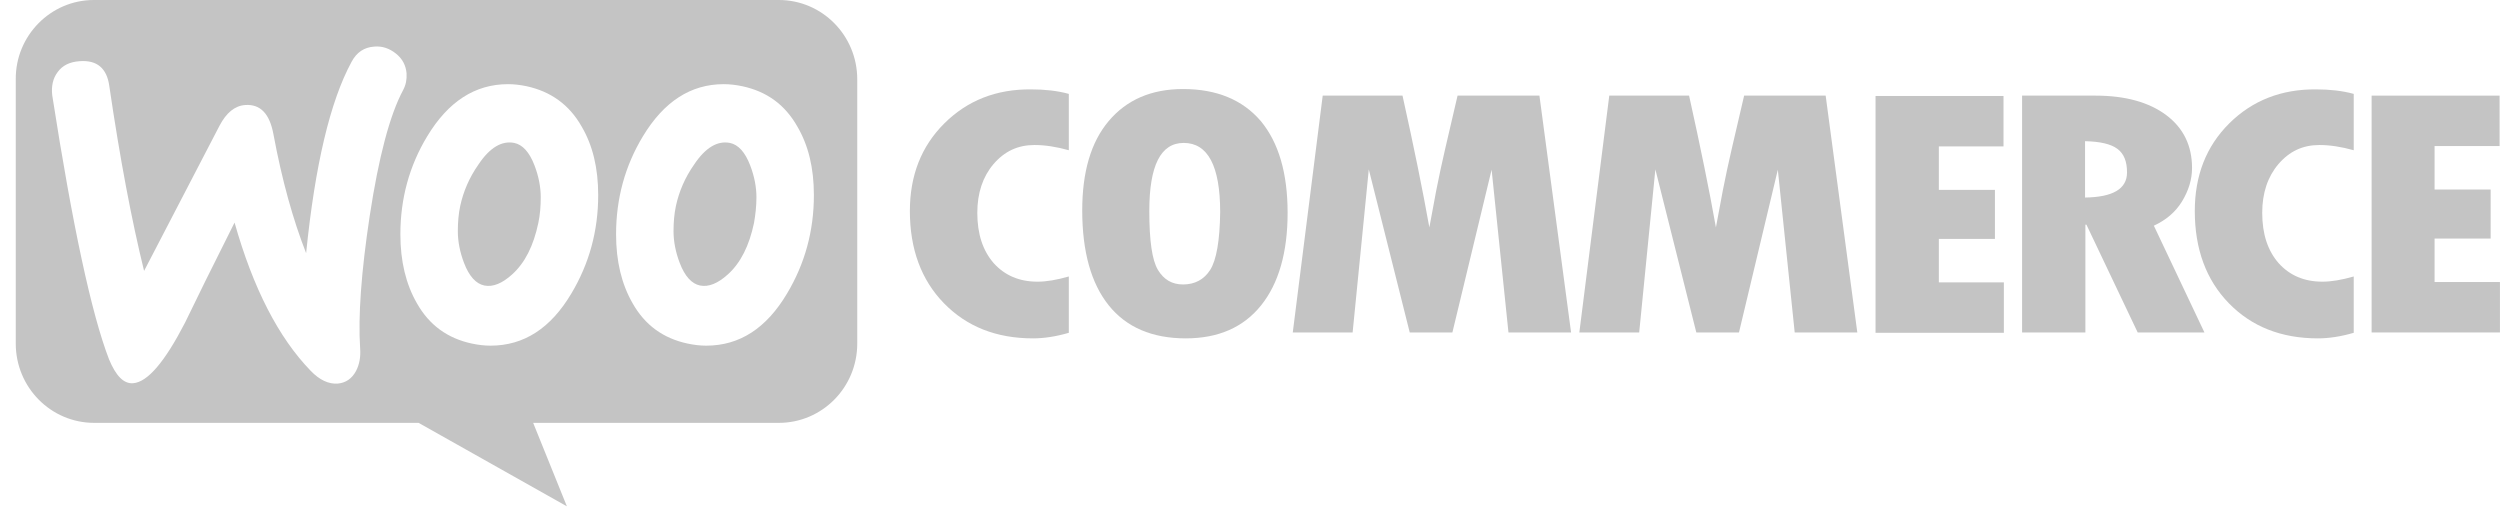
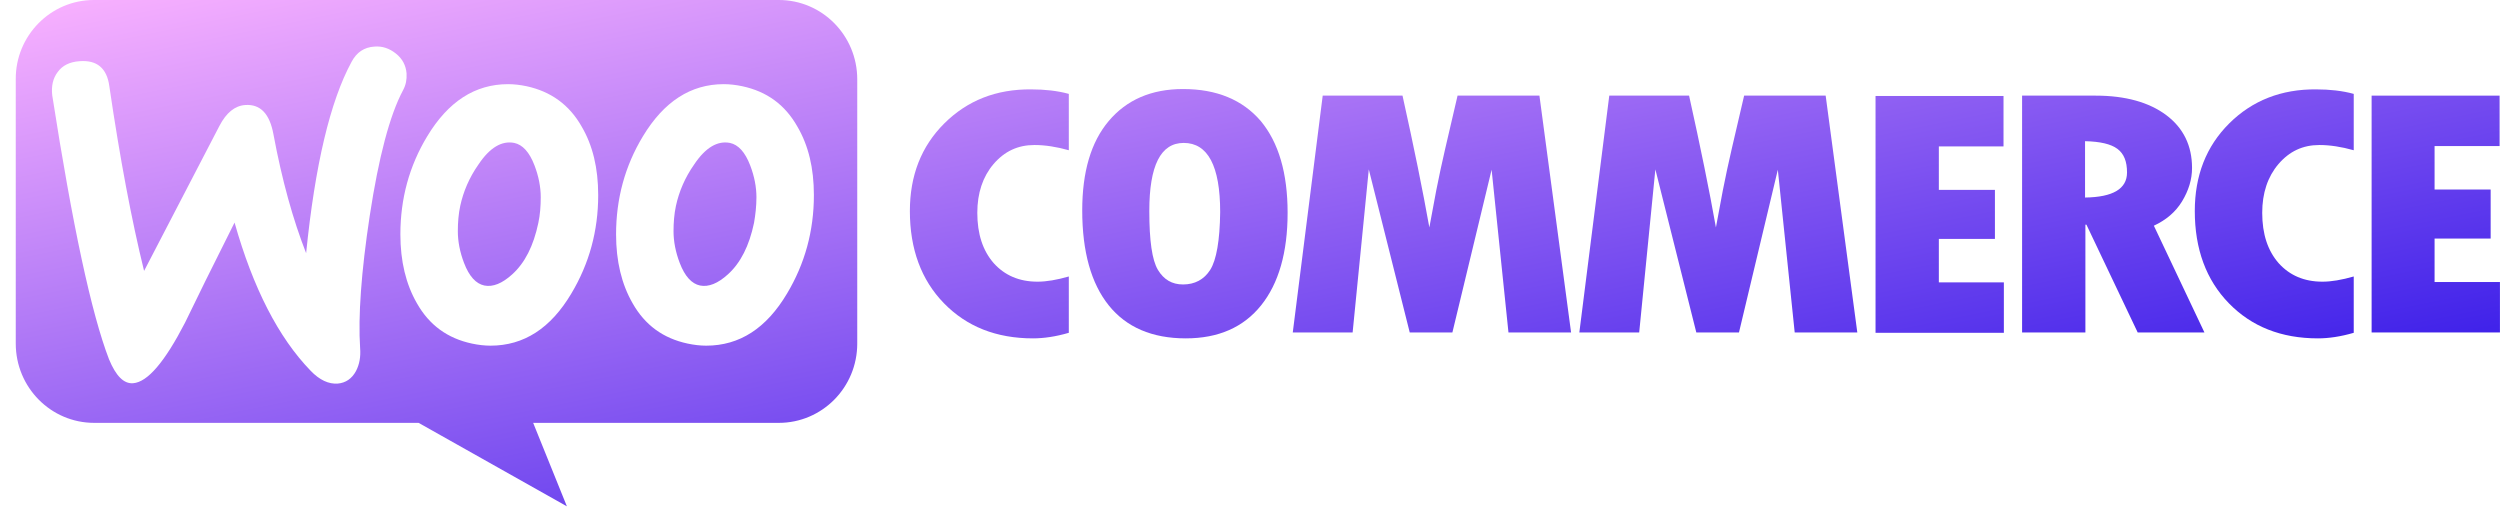
<svg xmlns="http://www.w3.org/2000/svg" width="158" height="32" viewBox="0 0 158 32" fill="none">
-   <path d="M46.002 17.341C46.806 16.615 47.35 15.538 47.654 14.088C47.742 13.582 47.807 13.033 47.807 12.461C47.807 11.824 47.676 11.143 47.415 10.461C47.089 9.604 46.654 9.143 46.133 9.033C45.35 8.879 44.589 9.319 43.871 10.396C43.284 11.231 42.915 12.11 42.719 13.011C42.61 13.516 42.567 14.066 42.567 14.615C42.567 15.253 42.697 15.934 42.958 16.615C43.284 17.472 43.719 17.934 44.241 18.044C44.785 18.154 45.372 17.912 46.002 17.341Z" fill="#C4C4C4" />
-   <path d="M34.023 14.088C33.718 15.538 33.175 16.615 32.37 17.341C31.74 17.912 31.153 18.154 30.609 18.044C30.087 17.934 29.652 17.472 29.326 16.615C29.065 15.934 28.935 15.253 28.935 14.615C28.935 14.066 28.978 13.516 29.087 13.011C29.283 12.11 29.652 11.231 30.239 10.396C30.957 9.319 31.718 8.879 32.501 9.033C33.022 9.143 33.457 9.604 33.783 10.461C34.044 11.143 34.175 11.824 34.175 12.461C34.175 13.033 34.131 13.582 34.023 14.088Z" fill="#C4C4C4" />
-   <path fill-rule="evenodd" clip-rule="evenodd" d="M5.932 0H49.22C51.96 0 54.178 2.242 54.178 5.011V21.714C54.178 24.483 51.96 26.725 49.22 26.725H33.696L35.827 32L26.456 26.725H5.953C3.214 26.725 0.996 24.483 0.996 21.714V5.011C0.975 2.264 3.192 0 5.932 0ZM3.649 4.549C3.953 4.132 4.41 3.912 5.019 3.868C6.127 3.78 6.758 4.308 6.91 5.45C7.584 10.044 8.323 13.934 9.106 17.121L13.868 7.956C14.303 7.121 14.846 6.681 15.498 6.637C16.455 6.571 17.042 7.187 17.281 8.483C17.825 11.406 18.52 13.89 19.347 16C19.912 10.418 20.869 6.395 22.217 3.912C22.543 3.297 23.021 2.989 23.652 2.945C24.152 2.901 24.608 3.055 25.021 3.385C25.434 3.714 25.652 4.132 25.695 4.637C25.717 5.033 25.652 5.363 25.478 5.692C24.63 7.275 23.934 9.934 23.369 13.626C22.825 17.209 22.63 20 22.76 22C22.804 22.549 22.717 23.033 22.499 23.45C22.238 23.934 21.847 24.198 21.347 24.242C20.782 24.286 20.195 24.022 19.629 23.428C17.607 21.34 15.998 18.22 14.824 14.066C13.411 16.879 12.367 18.989 11.693 20.395C10.411 22.879 9.324 24.154 8.41 24.22C7.823 24.264 7.323 23.758 6.888 22.703C5.78 19.824 4.584 14.264 3.301 6.022C3.236 5.45 3.344 4.945 3.649 4.549ZM50.394 8C49.611 6.615 48.459 5.78 46.915 5.45C46.502 5.363 46.111 5.319 45.741 5.319C43.654 5.319 41.958 6.418 40.632 8.615C39.501 10.483 38.936 12.549 38.936 14.813C38.936 16.505 39.284 17.956 39.98 19.165C40.762 20.549 41.915 21.384 43.458 21.714C43.871 21.802 44.263 21.846 44.632 21.846C46.741 21.846 48.437 20.747 49.742 18.549C50.872 16.659 51.438 14.593 51.438 12.33C51.438 10.615 51.09 9.187 50.394 8ZM33.283 5.45C34.805 5.78 35.979 6.615 36.762 8C37.458 9.187 37.806 10.615 37.806 12.33C37.806 14.593 37.24 16.659 36.11 18.549C34.805 20.747 33.109 21.846 31 21.846C30.631 21.846 30.239 21.802 29.826 21.714C28.283 21.384 27.13 20.549 26.348 19.165C25.652 17.956 25.304 16.505 25.304 14.813C25.304 12.549 25.869 10.483 27 8.615C28.326 6.418 30.022 5.319 32.109 5.319C32.479 5.319 32.87 5.363 33.283 5.45Z" fill="#C4C4C4" />
-   <path d="M57.504 13.341C57.504 11.099 58.221 9.253 59.678 7.802C61.135 6.352 62.961 5.627 65.179 5.649C66.027 5.649 66.831 5.736 67.549 5.934V9.495C66.766 9.275 66.049 9.165 65.375 9.165C64.331 9.165 63.483 9.561 62.787 10.374C62.113 11.165 61.766 12.198 61.766 13.451C61.766 14.791 62.113 15.846 62.809 16.638C63.505 17.407 64.418 17.802 65.57 17.802C66.136 17.802 66.788 17.692 67.549 17.473V21.033C66.723 21.275 65.962 21.385 65.288 21.385C62.961 21.385 61.092 20.638 59.657 19.165C58.221 17.692 57.504 15.736 57.504 13.341Z" fill="#C4C4C4" />
-   <path fill-rule="evenodd" clip-rule="evenodd" d="M70.071 7.649C71.202 6.308 72.767 5.627 74.767 5.627C76.898 5.627 78.529 6.308 79.681 7.649C80.812 9.011 81.377 10.945 81.377 13.451C81.377 15.956 80.812 17.912 79.703 19.297C78.594 20.681 77.007 21.385 74.941 21.385C72.811 21.385 71.18 20.681 70.071 19.297C68.962 17.912 68.397 15.912 68.397 13.297C68.397 10.879 68.94 8.989 70.071 7.649ZM74.767 17.978C75.507 17.978 76.094 17.671 76.485 17.055C76.876 16.44 77.094 15.209 77.115 13.407C77.115 10.484 76.333 9.033 74.811 9.033C73.354 9.033 72.636 10.462 72.636 13.341C72.636 15.209 72.811 16.44 73.18 17.055C73.55 17.671 74.072 17.978 74.767 17.978Z" fill="#C4C4C4" />
-   <path d="M91.335 9.407L92.118 6.044H97.292L99.292 21.011H95.335L94.27 10.726L91.791 21.011H89.095L86.508 10.704L85.486 21.011H81.703L83.595 6.044H88.639C89.356 9.275 89.921 12.044 90.335 14.374L90.769 12.044C90.943 11.143 91.139 10.264 91.335 9.407Z" fill="#C4C4C4" />
-   <path d="M109.446 9.407L110.229 6.044H115.382L117.382 21.011H113.425L112.359 10.726L109.903 21.011H107.207L104.619 10.704L103.597 21.011H99.814L101.706 6.044H106.75C107.467 9.275 108.033 12.044 108.446 14.374L108.881 12.044C109.055 11.143 109.25 10.264 109.446 9.407Z" fill="#C4C4C4" />
-   <path d="M126.079 15.099H122.535V17.846H126.644V21.033H118.534V6.066H126.622V9.253H122.535V12H126.079V15.099Z" fill="#C4C4C4" />
-   <path fill-rule="evenodd" clip-rule="evenodd" d="M138.537 10.616C138.537 11.341 138.319 12.044 137.906 12.726C137.493 13.407 136.885 13.912 136.124 14.264L139.32 21.011H135.102L131.862 14.198H131.797V21.011H127.796V6.044H132.449C134.319 6.044 135.819 6.462 136.906 7.275C137.993 8.088 138.537 9.209 138.537 10.616ZM131.775 8.923V12.484C133.536 12.462 134.428 11.934 134.428 10.901C134.428 10.198 134.232 9.714 133.819 9.407C133.406 9.099 132.732 8.945 131.775 8.923Z" fill="#C4C4C4" />
-   <path d="M138.711 13.341C138.711 11.099 139.428 9.253 140.885 7.802C142.342 6.352 144.19 5.627 146.386 5.649C147.234 5.649 148.038 5.736 148.756 5.934V9.495C147.973 9.275 147.255 9.165 146.581 9.165C145.538 9.165 144.69 9.561 143.994 10.374C143.32 11.165 142.972 12.198 142.972 13.451C142.972 14.791 143.32 15.846 144.016 16.638C144.712 17.407 145.625 17.802 146.777 17.802C147.342 17.802 147.995 17.692 148.756 17.473V21.033C147.929 21.275 147.169 21.385 146.495 21.385C144.168 21.385 142.298 20.638 140.863 19.165C139.428 17.692 138.711 15.736 138.711 13.341Z" fill="#C4C4C4" />
-   <path d="M153.865 15.077V17.824H157.996V21.011H149.886V6.044H157.974V9.231H153.865V11.978H157.409V15.077H153.865Z" fill="#C4C4C4" />
+   <path d="M46.002 17.341C46.806 16.615 47.35 15.538 47.654 14.088C47.742 13.582 47.807 13.033 47.807 12.461C47.807 11.824 47.676 11.143 47.415 10.461C47.089 9.604 46.654 9.143 46.133 9.033C45.35 8.879 44.589 9.319 43.871 10.396C43.284 11.231 42.915 12.11 42.719 13.011C42.61 13.516 42.567 14.066 42.567 14.615C42.567 15.253 42.697 15.934 42.958 16.615C43.284 17.472 43.719 17.934 44.241 18.044C44.785 18.154 45.372 17.912 46.002 17.341Z" fill="url(#paint0_linear)" />
+   <path d="M34.023 14.088C33.718 15.538 33.175 16.615 32.37 17.341C31.74 17.912 31.153 18.154 30.609 18.044C30.087 17.934 29.652 17.472 29.326 16.615C29.065 15.934 28.935 15.253 28.935 14.615C28.935 14.066 28.978 13.516 29.087 13.011C29.283 12.11 29.652 11.231 30.239 10.396C30.957 9.319 31.718 8.879 32.501 9.033C33.022 9.143 33.457 9.604 33.783 10.461C34.044 11.143 34.175 11.824 34.175 12.461C34.175 13.033 34.131 13.582 34.023 14.088Z" fill="url(#paint1_linear)" />
+   <path fill-rule="evenodd" clip-rule="evenodd" d="M5.932 0H49.22C51.96 0 54.178 2.242 54.178 5.011V21.714C54.178 24.483 51.96 26.725 49.22 26.725H33.696L35.827 32L26.456 26.725H5.953C3.214 26.725 0.996 24.483 0.996 21.714V5.011C0.975 2.264 3.192 0 5.932 0ZM3.649 4.549C3.953 4.132 4.41 3.912 5.019 3.868C6.127 3.78 6.758 4.308 6.91 5.45C7.584 10.044 8.323 13.934 9.106 17.121L13.868 7.956C14.303 7.121 14.846 6.681 15.498 6.637C16.455 6.571 17.042 7.187 17.281 8.483C17.825 11.406 18.52 13.89 19.347 16C19.912 10.418 20.869 6.395 22.217 3.912C22.543 3.297 23.021 2.989 23.652 2.945C24.152 2.901 24.608 3.055 25.021 3.385C25.434 3.714 25.652 4.132 25.695 4.637C25.717 5.033 25.652 5.363 25.478 5.692C24.63 7.275 23.934 9.934 23.369 13.626C22.825 17.209 22.63 20 22.76 22C22.804 22.549 22.717 23.033 22.499 23.45C22.238 23.934 21.847 24.198 21.347 24.242C20.782 24.286 20.195 24.022 19.629 23.428C17.607 21.34 15.998 18.22 14.824 14.066C13.411 16.879 12.367 18.989 11.693 20.395C10.411 22.879 9.324 24.154 8.41 24.22C7.823 24.264 7.323 23.758 6.888 22.703C5.78 19.824 4.584 14.264 3.301 6.022C3.236 5.45 3.344 4.945 3.649 4.549ZM50.394 8C49.611 6.615 48.459 5.78 46.915 5.45C46.502 5.363 46.111 5.319 45.741 5.319C43.654 5.319 41.958 6.418 40.632 8.615C39.501 10.483 38.936 12.549 38.936 14.813C38.936 16.505 39.284 17.956 39.98 19.165C40.762 20.549 41.915 21.384 43.458 21.714C43.871 21.802 44.263 21.846 44.632 21.846C46.741 21.846 48.437 20.747 49.742 18.549C50.872 16.659 51.438 14.593 51.438 12.33C51.438 10.615 51.09 9.187 50.394 8ZM33.283 5.45C34.805 5.78 35.979 6.615 36.762 8C37.458 9.187 37.806 10.615 37.806 12.33C37.806 14.593 37.24 16.659 36.11 18.549C34.805 20.747 33.109 21.846 31 21.846C30.631 21.846 30.239 21.802 29.826 21.714C28.283 21.384 27.13 20.549 26.348 19.165C25.652 17.956 25.304 16.505 25.304 14.813C25.304 12.549 25.869 10.483 27 8.615C28.326 6.418 30.022 5.319 32.109 5.319C32.479 5.319 32.87 5.363 33.283 5.45Z" fill="url(#paint2_linear)" />
+   <path d="M57.504 13.341C57.504 11.099 58.221 9.253 59.678 7.802C61.135 6.352 62.961 5.627 65.179 5.649C66.027 5.649 66.831 5.736 67.549 5.934V9.495C66.766 9.275 66.049 9.165 65.375 9.165C64.331 9.165 63.483 9.561 62.787 10.374C62.113 11.165 61.766 12.198 61.766 13.451C61.766 14.791 62.113 15.846 62.809 16.638C63.505 17.407 64.418 17.802 65.57 17.802C66.136 17.802 66.788 17.692 67.549 17.473V21.033C66.723 21.275 65.962 21.385 65.288 21.385C62.961 21.385 61.092 20.638 59.657 19.165C58.221 17.692 57.504 15.736 57.504 13.341Z" fill="url(#paint3_linear)" />
+   <path fill-rule="evenodd" clip-rule="evenodd" d="M70.071 7.649C71.202 6.308 72.767 5.627 74.767 5.627C76.898 5.627 78.529 6.308 79.681 7.649C80.812 9.011 81.377 10.945 81.377 13.451C81.377 15.956 80.812 17.912 79.703 19.297C78.594 20.681 77.007 21.385 74.941 21.385C72.811 21.385 71.18 20.681 70.071 19.297C68.962 17.912 68.397 15.912 68.397 13.297C68.397 10.879 68.94 8.989 70.071 7.649ZM74.767 17.978C75.507 17.978 76.094 17.671 76.485 17.055C76.876 16.44 77.094 15.209 77.115 13.407C77.115 10.484 76.333 9.033 74.811 9.033C73.354 9.033 72.636 10.462 72.636 13.341C72.636 15.209 72.811 16.44 73.18 17.055C73.55 17.671 74.072 17.978 74.767 17.978Z" fill="url(#paint4_linear)" />
+   <path d="M91.335 9.407L92.118 6.044H97.292L99.292 21.011H95.335L94.27 10.726L91.791 21.011H89.095L86.508 10.704L85.486 21.011H81.703L83.595 6.044H88.639C89.356 9.275 89.921 12.044 90.335 14.374L90.769 12.044C90.943 11.143 91.139 10.264 91.335 9.407Z" fill="url(#paint5_linear)" />
+   <path d="M109.446 9.407L110.229 6.044H115.382L117.382 21.011H113.425L112.359 10.726L109.903 21.011H107.207L104.619 10.704L103.597 21.011H99.814L101.706 6.044H106.75C107.467 9.275 108.033 12.044 108.446 14.374L108.881 12.044C109.055 11.143 109.25 10.264 109.446 9.407Z" fill="url(#paint6_linear)" />
+   <path d="M126.079 15.099H122.535V17.846H126.644V21.033H118.534V6.066H126.622V9.253H122.535V12H126.079V15.099Z" fill="url(#paint7_linear)" />
+   <path fill-rule="evenodd" clip-rule="evenodd" d="M138.537 10.616C138.537 11.341 138.319 12.044 137.906 12.726C137.493 13.407 136.885 13.912 136.124 14.264L139.32 21.011H135.102L131.862 14.198H131.797V21.011H127.796V6.044H132.449C134.319 6.044 135.819 6.462 136.906 7.275C137.993 8.088 138.537 9.209 138.537 10.616ZM131.775 8.923V12.484C133.536 12.462 134.428 11.934 134.428 10.901C134.428 10.198 134.232 9.714 133.819 9.407C133.406 9.099 132.732 8.945 131.775 8.923Z" fill="url(#paint8_linear)" />
+   <path d="M138.711 13.341C138.711 11.099 139.428 9.253 140.885 7.802C142.342 6.352 144.19 5.627 146.386 5.649C147.234 5.649 148.038 5.736 148.756 5.934V9.495C147.973 9.275 147.255 9.165 146.581 9.165C145.538 9.165 144.69 9.561 143.994 10.374C143.32 11.165 142.972 12.198 142.972 13.451C142.972 14.791 143.32 15.846 144.016 16.638C144.712 17.407 145.625 17.802 146.777 17.802C147.342 17.802 147.995 17.692 148.756 17.473V21.033C147.929 21.275 147.169 21.385 146.495 21.385C144.168 21.385 142.298 20.638 140.863 19.165C139.428 17.692 138.711 15.736 138.711 13.341Z" fill="url(#paint9_linear)" />
+   <path d="M153.865 15.077V17.824H157.996V21.011H149.886V6.044H157.974V9.231H153.865V11.978H157.409V15.077H153.865Z" fill="url(#paint10_linear)" />
+   <defs>
+     <linearGradient id="paint0_linear" x1="0.996" y1="0" x2="13.52" y2="61.447" gradientUnits="userSpaceOnUse">
+       <stop stop-color="#FAB2FF" />
+       <stop offset="1" stop-color="#1904E5" />
+     </linearGradient>
+     <linearGradient id="paint1_linear" x1="0.996" y1="0" x2="13.52" y2="61.447" gradientUnits="userSpaceOnUse">
+       <stop stop-color="#FAB2FF" />
+       <stop offset="1" stop-color="#1904E5" />
+     </linearGradient>
+     <linearGradient id="paint2_linear" x1="0.996" y1="0" x2="13.52" y2="61.447" gradientUnits="userSpaceOnUse">
+       <stop stop-color="#FAB2FF" />
+       <stop offset="1" stop-color="#1904E5" />
+     </linearGradient>
+     <linearGradient id="paint3_linear" x1="0.996" y1="0" x2="13.52" y2="61.447" gradientUnits="userSpaceOnUse">
+       <stop stop-color="#FAB2FF" />
+       <stop offset="1" stop-color="#1904E5" />
+     </linearGradient>
+     <linearGradient id="paint4_linear" x1="0.996" y1="0" x2="13.52" y2="61.447" gradientUnits="userSpaceOnUse">
+       <stop stop-color="#FAB2FF" />
+       <stop offset="1" stop-color="#1904E5" />
+     </linearGradient>
+     <linearGradient id="paint5_linear" x1="0.996" y1="0" x2="13.52" y2="61.447" gradientUnits="userSpaceOnUse">
+       <stop stop-color="#FAB2FF" />
+       <stop offset="1" stop-color="#1904E5" />
+     </linearGradient>
+     <linearGradient id="paint6_linear" x1="0.996" y1="0" x2="13.52" y2="61.447" gradientUnits="userSpaceOnUse">
+       <stop stop-color="#FAB2FF" />
+       <stop offset="1" stop-color="#1904E5" />
+     </linearGradient>
+     <linearGradient id="paint7_linear" x1="0.996" y1="0" x2="13.52" y2="61.447" gradientUnits="userSpaceOnUse">
+       <stop stop-color="#FAB2FF" />
+       <stop offset="1" stop-color="#1904E5" />
+     </linearGradient>
+     <linearGradient id="paint8_linear" x1="0.996" y1="0" x2="13.52" y2="61.447" gradientUnits="userSpaceOnUse">
+       <stop stop-color="#FAB2FF" />
+       <stop offset="1" stop-color="#1904E5" />
+     </linearGradient>
+     <linearGradient id="paint9_linear" x1="0.996" y1="0" x2="13.52" y2="61.447" gradientUnits="userSpaceOnUse">
+       <stop stop-color="#FAB2FF" />
+       <stop offset="1" stop-color="#1904E5" />
+     </linearGradient>
+     <linearGradient id="paint10_linear" x1="0.996" y1="0" x2="13.52" y2="61.447" gradientUnits="userSpaceOnUse">
+       <stop stop-color="#FAB2FF" />
+       <stop offset="1" stop-color="#1904E5" />
+     </linearGradient>
+   </defs>
</svg>
